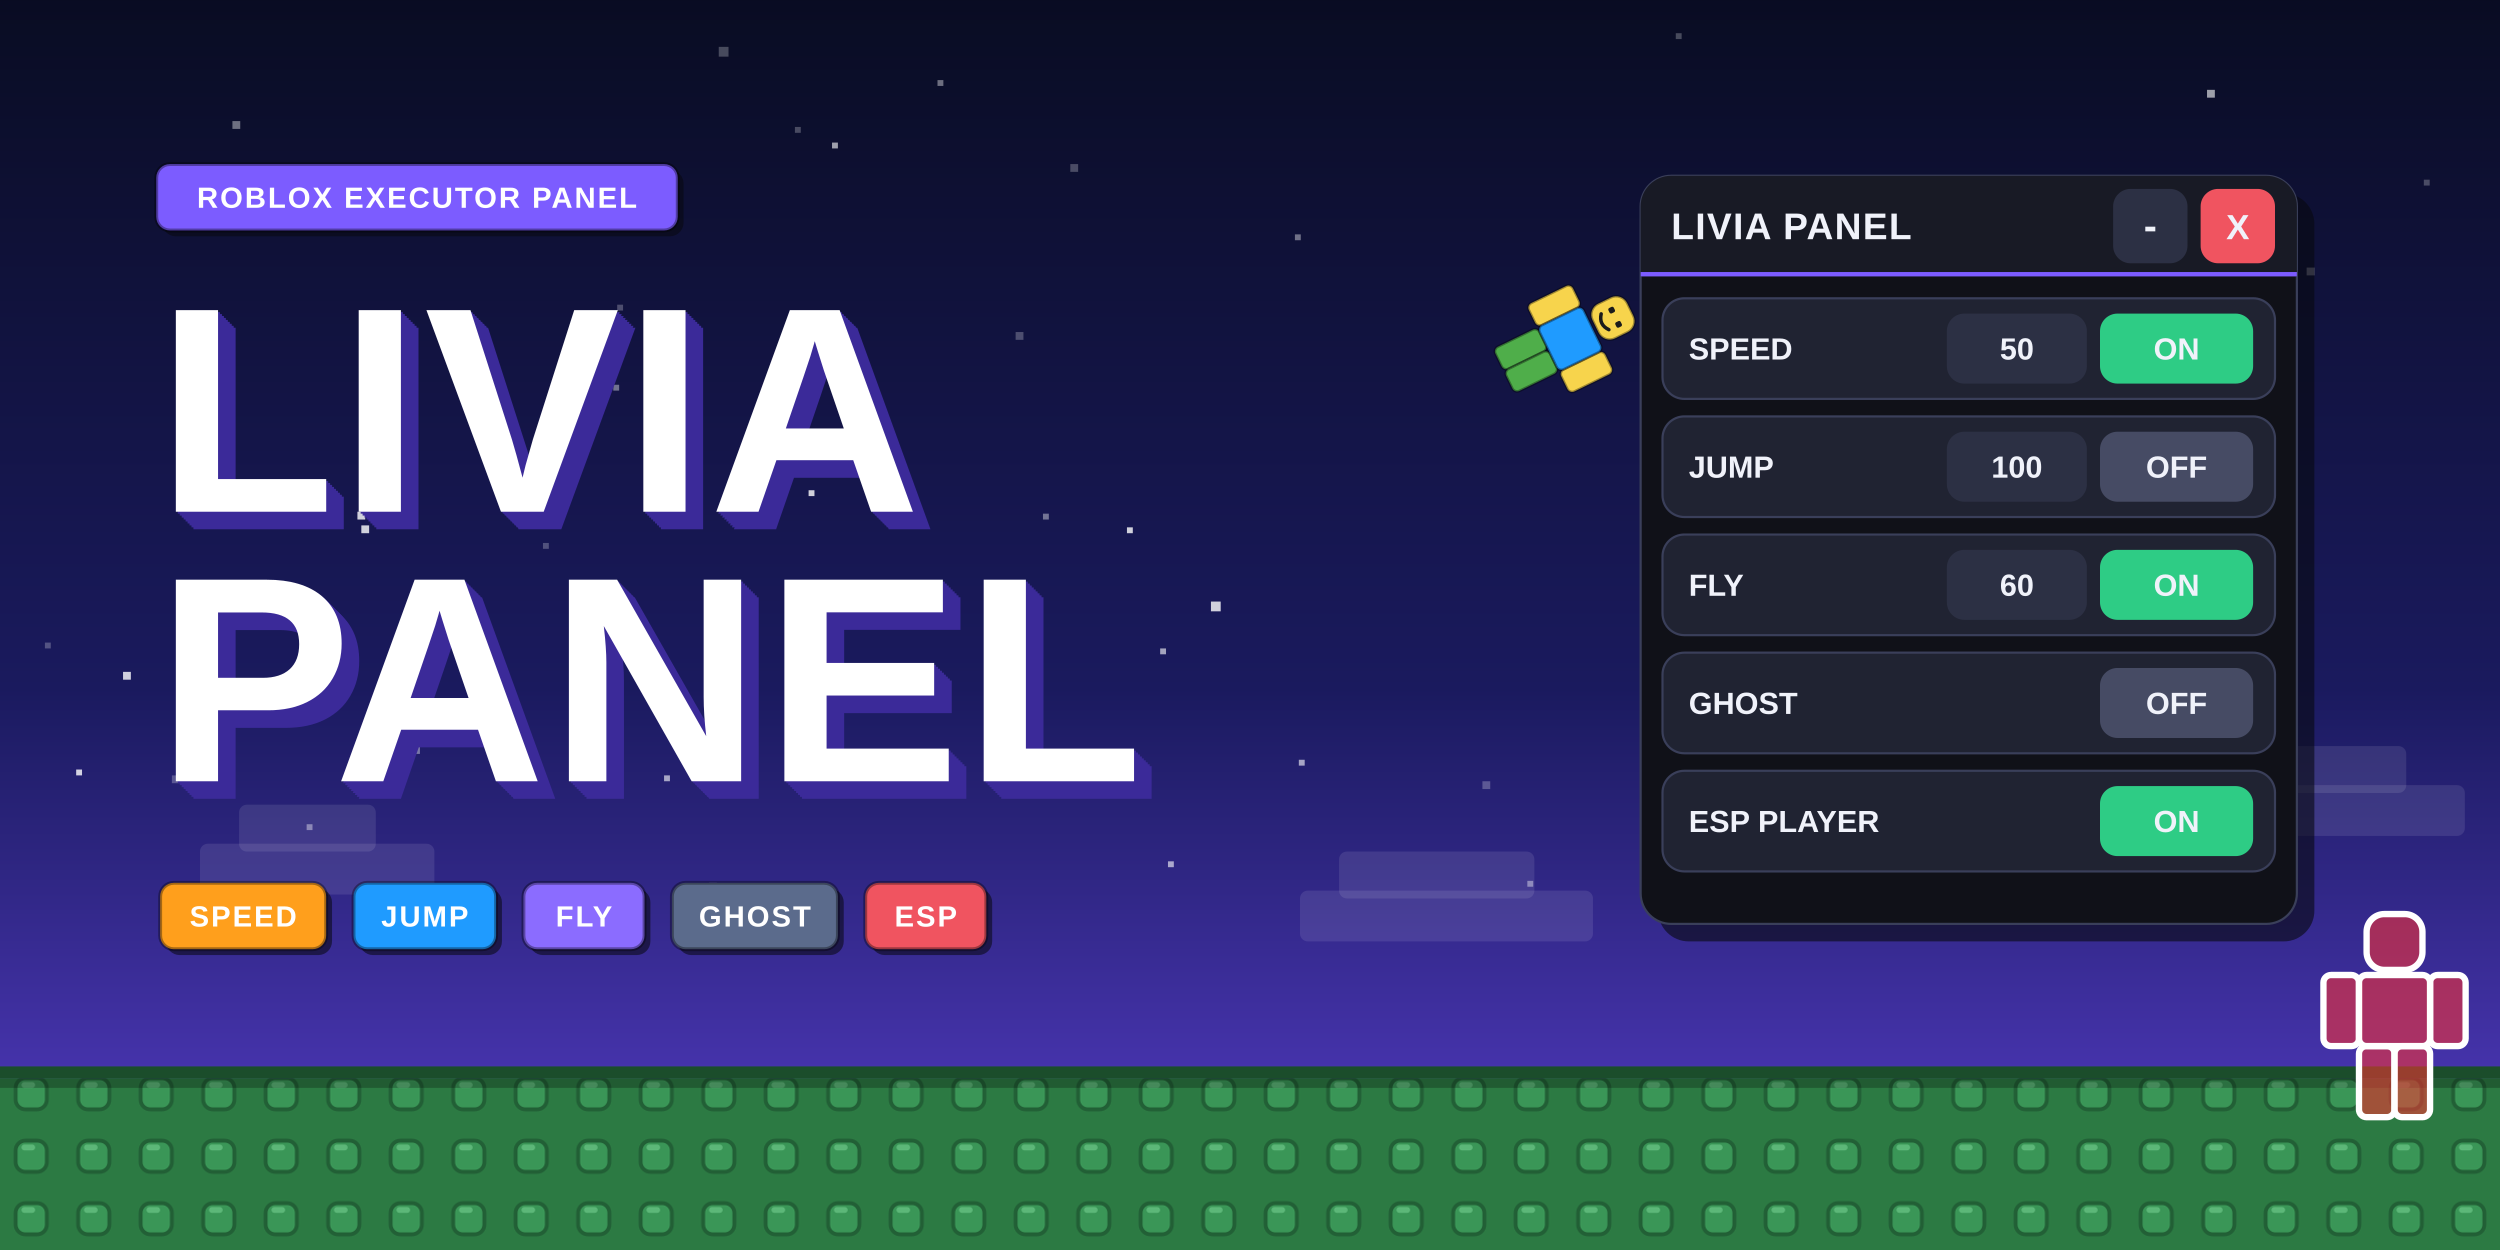
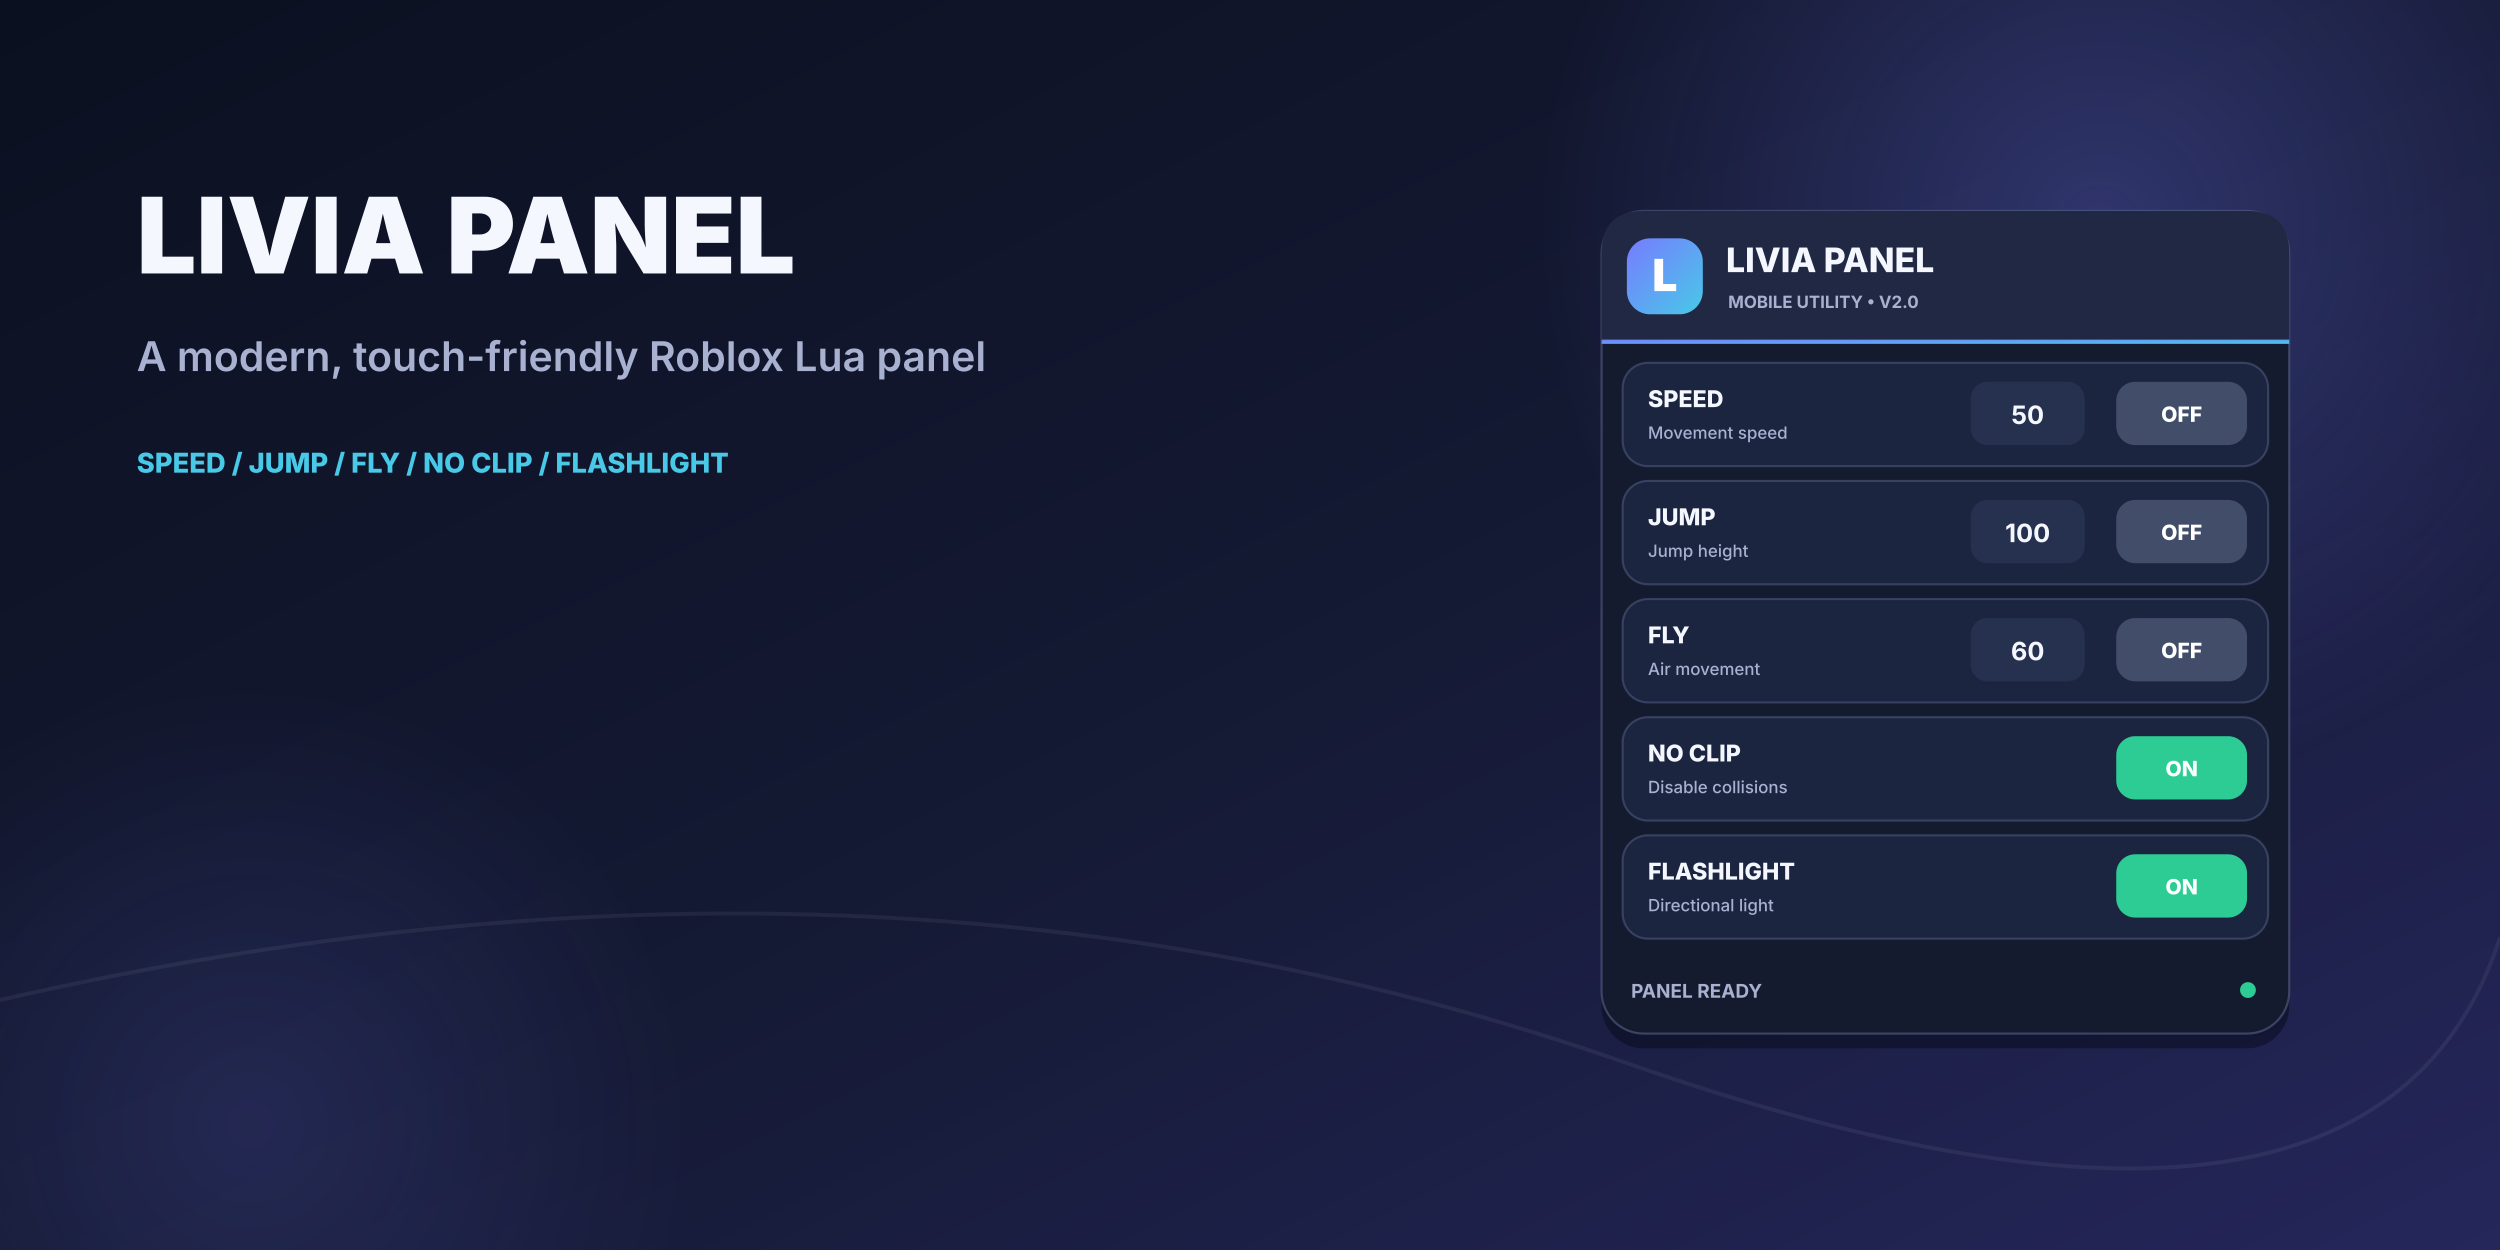
- <svg xmlns="http://www.w3.org/2000/svg" width="1280" height="640" viewBox="0 0 1280 640" role="img" aria-label="Livia Panel: Roblox executor panel">
+ <svg xmlns="http://www.w3.org/2000/svg" width="1280" height="640" viewBox="0 0 1280 640" role="img" aria-label="Livia Panel">
  <defs>
-     <linearGradient id="sky" x1="0" y1="0" x2="0" y2="1">
-       <stop offset="0" stop-color="#090c22" />
-       <stop offset="0.55" stop-color="#1a1a5e" />
-       <stop offset="1" stop-color="#5a3fd0" />
+     <linearGradient id="bg" x1="0" y1="0" x2="1" y2="1">
+       <stop offset="0" stop-color="#0b1020" />
+       <stop offset=".55" stop-color="#151a35" />
+       <stop offset="1" stop-color="#25265b" />
    </linearGradient>
-     <pattern id="studs" width="32" height="32" patternUnits="userSpaceOnUse">
-       <rect width="32" height="32" fill="#2c7a43" />
-       <rect x="8" y="8" width="16" height="16" rx="5" fill="#3a9657" stroke="#226036" stroke-width="2" />
-       <rect x="11" y="10" width="7" height="3" rx="1.5" fill="#6bc486" opacity="0.7" />
-     </pattern>
+     <linearGradient id="accent" x1="0" y1="0" x2="1" y2="1">
+       <stop offset="0" stop-color="#777cff" />
+       <stop offset="1" stop-color="#48c9e8" />
+     </linearGradient>
+     <radialGradient id="glow">
+       <stop offset="0" stop-color="#777cff" stop-opacity=".28" />
+       <stop offset="1" stop-color="#777cff" stop-opacity="0" />
+     </radialGradient>
  </defs>
-   <rect x="0" y="0" width="1280" height="640" rx="0" fill="url(#sky)" />
-   <rect x="1130" y="46" width="4" height="4" rx="0" fill="#ffffff" opacity="0.6" />
-   <rect x="185" y="269" width="4" height="4" rx="0" fill="#ffffff" opacity="0.8" />
-   <rect x="858" y="17" width="3" height="3" rx="0" fill="#ffffff" opacity="0.25" />
-   <rect x="918" y="341" width="3" height="3" rx="0" fill="#ffffff" opacity="0.6" />
-   <rect x="183" y="262" width="4" height="4" rx="0" fill="#ffffff" opacity="0.8" />
-   <rect x="416" y="236" width="3" height="3" rx="0" fill="#ffffff" opacity="0.4" />
-   <rect x="896" y="409" width="5" height="5" rx="0" fill="#ffffff" opacity="0.4" />
-   <rect x="1121" y="353" width="5" height="5" rx="0" fill="#ffffff" opacity="0.6" />
-   <rect x="577" y="270" width="3" height="3" rx="0" fill="#ffffff" opacity="0.8" />
-   <rect x="975" y="272" width="3" height="3" rx="0" fill="#ffffff" opacity="0.6" />
-   <rect x="620" y="308" width="5" height="5" rx="0" fill="#ffffff" opacity="0.8" />
-   <rect x="211" y="382" width="4" height="4" rx="0" fill="#ffffff" opacity="0.4" />
-   <rect x="548" y="84" width="4" height="4" rx="0" fill="#ffffff" opacity="0.25" />
-   <rect x="1138" y="211" width="3" height="3" rx="0" fill="#ffffff" opacity="0.8" />
-   <rect x="880" y="246" width="4" height="4" rx="0" fill="#ffffff" opacity="0.4" />
-   <rect x="665" y="389" width="3" height="3" rx="0" fill="#ffffff" opacity="0.6" />
-   <rect x="39" y="394" width="3" height="3" rx="0" fill="#ffffff" opacity="0.8" />
-   <rect x="856" y="288" width="3" height="3" rx="0" fill="#ffffff" opacity="0.8" />
-   <rect x="316" y="156" width="3" height="3" rx="0" fill="#ffffff" opacity="0.25" />
-   <rect x="88" y="397" width="4" height="4" rx="0" fill="#ffffff" opacity="0.25" />
-   <rect x="23" y="329" width="3" height="3" rx="0" fill="#ffffff" opacity="0.25" />
-   <rect x="1062" y="399" width="3" height="3" rx="0" fill="#ffffff" opacity="0.4" />
-   <rect x="365" y="374" width="5" height="5" rx="0" fill="#ffffff" opacity="0.6" />
-   <rect x="480" y="41" width="3" height="3" rx="0" fill="#ffffff" opacity="0.4" />
-   <rect x="534" y="263" width="3" height="3" rx="0" fill="#ffffff" opacity="0.4" />
-   <rect x="407" y="65" width="3" height="3" rx="0" fill="#ffffff" opacity="0.25" />
-   <rect x="782" y="451" width="3" height="3" rx="0" fill="#ffffff" opacity="0.4" />
-   <rect x="424" y="332" width="3" height="3" rx="0" fill="#ffffff" opacity="0.6" />
-   <rect x="472" y="459" width="3" height="3" rx="0" fill="#ffffff" opacity="0.25" />
-   <rect x="1181" y="137" width="4" height="4" rx="0" fill="#ffffff" opacity="0.4" />
-   <rect x="857" y="409" width="3" height="3" rx="0" fill="#ffffff" opacity="0.6" />
-   <rect x="851" y="158" width="3" height="3" rx="0" fill="#ffffff" opacity="0.6" />
-   <rect x="842" y="352" width="3" height="3" rx="0" fill="#ffffff" opacity="0.8" />
-   <rect x="115" y="201" width="5" height="5" rx="0" fill="#ffffff" opacity="0.8" />
-   <rect x="63" y="344" width="4" height="4" rx="0" fill="#ffffff" opacity="0.8" />
-   <rect x="288" y="85" width="3" height="3" rx="0" fill="#ffffff" opacity="0.6" />
-   <rect x="972" y="214" width="3" height="3" rx="0" fill="#ffffff" opacity="0.6" />
-   <rect x="414" y="251" width="3" height="3" rx="0" fill="#ffffff" opacity="0.8" />
-   <rect x="462" y="309" width="3" height="3" rx="0" fill="#ffffff" opacity="0.8" />
-   <rect x="363" y="452" width="4" height="4" rx="0" fill="#ffffff" opacity="0.4" />
-   <rect x="368" y="24" width="5" height="5" rx="0" fill="#ffffff" opacity="0.25" />
-   <rect x="1131" y="379" width="5" height="5" rx="0" fill="#ffffff" opacity="0.6" />
-   <rect x="119" y="62" width="4" height="4" rx="0" fill="#ffffff" opacity="0.4" />
-   <rect x="663" y="120" width="3" height="3" rx="0" fill="#ffffff" opacity="0.4" />
-   <rect x="1241" y="92" width="3" height="3" rx="0" fill="#ffffff" opacity="0.25" />
-   <rect x="520" y="170" width="4" height="4" rx="0" fill="#ffffff" opacity="0.25" />
-   <rect x="314" y="197" width="3" height="3" rx="0" fill="#ffffff" opacity="0.4" />
-   <rect x="894" y="120" width="4" height="4" rx="0" fill="#ffffff" opacity="0.6" />
-   <rect x="1117" y="180" width="4" height="4" rx="0" fill="#ffffff" opacity="0.8" />
-   <rect x="953" y="160" width="3" height="3" rx="0" fill="#ffffff" opacity="0.25" />
-   <rect x="340" y="397" width="3" height="3" rx="0" fill="#ffffff" opacity="0.6" />
-   <rect x="157" y="422" width="3" height="3" rx="0" fill="#ffffff" opacity="0.4" />
-   <rect x="426" y="73" width="3" height="3" rx="0" fill="#ffffff" opacity="0.6" />
-   <rect x="759" y="400" width="4" height="4" rx="0" fill="#ffffff" opacity="0.25" />
-   <rect x="594" y="332" width="3" height="3" rx="0" fill="#ffffff" opacity="0.6" />
-   <rect x="871" y="195" width="3" height="3" rx="0" fill="#ffffff" opacity="0.6" />
-   <rect x="598" y="441" width="3" height="3" rx="0" fill="#ffffff" opacity="0.6" />
-   <rect x="278" y="278" width="3" height="3" rx="0" fill="#ffffff" opacity="0.25" />
-   <rect x="102.4" y="432" width="120" height="26" rx="4" fill="#ffffff" opacity="0.10" />
-   <rect x="122.4" y="412" width="70" height="24" rx="4" fill="#ffffff" opacity="0.10" />
-   <rect x="665.6" y="456" width="150" height="26" rx="4" fill="#ffffff" opacity="0.10" />
-   <rect x="685.6" y="436" width="100" height="24" rx="4" fill="#ffffff" opacity="0.10" />
-   <rect x="1152.0" y="402" width="110" height="26" rx="4" fill="#ffffff" opacity="0.10" />
-   <rect x="1172.0" y="382" width="60" height="24" rx="4" fill="#ffffff" opacity="0.10" />
-   <rect x="0" y="546" width="1280" height="6" rx="0" fill="#1b4d2b" />
-   <rect x="0" y="552" width="1280" height="88" rx="0" fill="url(#studs)" />
-   <rect x="0" y="552" width="1280" height="5" rx="0" fill="#000" opacity="0.25" />
-   <rect x="83" y="87" width="267" height="34" rx="7" fill="#07080f" opacity="0.55" />
-   <rect x="80" y="84" width="267" height="34" rx="7" fill="#7c5cff" stroke="#000" stroke-width="2" stroke-opacity="0.35" />
-   <text x="213.5" y="106.4" font-family="'Segoe UI','Helvetica Neue',Arial,sans-serif" font-size="15" font-weight="800" fill="#ffffff" text-anchor="middle" letter-spacing="1">ROBLOX EXECUTOR PANEL</text>
-   <text x="89" y="271" font-family="'Segoe UI','Helvetica Neue',Arial,sans-serif" font-size="150" font-weight="900" fill="#3b2a99" text-anchor="start" letter-spacing="2">LIVIA</text>
-   <text x="88" y="270" font-family="'Segoe UI','Helvetica Neue',Arial,sans-serif" font-size="150" font-weight="900" fill="#3b2a99" text-anchor="start" letter-spacing="2">LIVIA</text>
-   <text x="87" y="269" font-family="'Segoe UI','Helvetica Neue',Arial,sans-serif" font-size="150" font-weight="900" fill="#3b2a99" text-anchor="start" letter-spacing="2">LIVIA</text>
-   <text x="86" y="268" font-family="'Segoe UI','Helvetica Neue',Arial,sans-serif" font-size="150" font-weight="900" fill="#3b2a99" text-anchor="start" letter-spacing="2">LIVIA</text>
-   <text x="85" y="267" font-family="'Segoe UI','Helvetica Neue',Arial,sans-serif" font-size="150" font-weight="900" fill="#3b2a99" text-anchor="start" letter-spacing="2">LIVIA</text>
-   <text x="84" y="266" font-family="'Segoe UI','Helvetica Neue',Arial,sans-serif" font-size="150" font-weight="900" fill="#3b2a99" text-anchor="start" letter-spacing="2">LIVIA</text>
-   <text x="83" y="265" font-family="'Segoe UI','Helvetica Neue',Arial,sans-serif" font-size="150" font-weight="900" fill="#3b2a99" text-anchor="start" letter-spacing="2">LIVIA</text>
-   <text x="82" y="264" font-family="'Segoe UI','Helvetica Neue',Arial,sans-serif" font-size="150" font-weight="900" fill="#3b2a99" text-anchor="start" letter-spacing="2">LIVIA</text>
-   <text x="81" y="263" font-family="'Segoe UI','Helvetica Neue',Arial,sans-serif" font-size="150" font-weight="900" fill="#3b2a99" text-anchor="start" letter-spacing="2">LIVIA</text>
-   <text x="80" y="262" font-family="'Segoe UI','Helvetica Neue',Arial,sans-serif" font-size="150" font-weight="900" fill="#ffffff" text-anchor="start" letter-spacing="2">LIVIA</text>
-   <text x="89" y="409" font-family="'Segoe UI','Helvetica Neue',Arial,sans-serif" font-size="150" font-weight="900" fill="#3b2a99" text-anchor="start" letter-spacing="2">PANEL</text>
-   <text x="88" y="408" font-family="'Segoe UI','Helvetica Neue',Arial,sans-serif" font-size="150" font-weight="900" fill="#3b2a99" text-anchor="start" letter-spacing="2">PANEL</text>
-   <text x="87" y="407" font-family="'Segoe UI','Helvetica Neue',Arial,sans-serif" font-size="150" font-weight="900" fill="#3b2a99" text-anchor="start" letter-spacing="2">PANEL</text>
-   <text x="86" y="406" font-family="'Segoe UI','Helvetica Neue',Arial,sans-serif" font-size="150" font-weight="900" fill="#3b2a99" text-anchor="start" letter-spacing="2">PANEL</text>
-   <text x="85" y="405" font-family="'Segoe UI','Helvetica Neue',Arial,sans-serif" font-size="150" font-weight="900" fill="#3b2a99" text-anchor="start" letter-spacing="2">PANEL</text>
-   <text x="84" y="404" font-family="'Segoe UI','Helvetica Neue',Arial,sans-serif" font-size="150" font-weight="900" fill="#3b2a99" text-anchor="start" letter-spacing="2">PANEL</text>
-   <text x="83" y="403" font-family="'Segoe UI','Helvetica Neue',Arial,sans-serif" font-size="150" font-weight="900" fill="#3b2a99" text-anchor="start" letter-spacing="2">PANEL</text>
-   <text x="82" y="402" font-family="'Segoe UI','Helvetica Neue',Arial,sans-serif" font-size="150" font-weight="900" fill="#3b2a99" text-anchor="start" letter-spacing="2">PANEL</text>
-   <text x="81" y="401" font-family="'Segoe UI','Helvetica Neue',Arial,sans-serif" font-size="150" font-weight="900" fill="#3b2a99" text-anchor="start" letter-spacing="2">PANEL</text>
-   <text x="80" y="400" font-family="'Segoe UI','Helvetica Neue',Arial,sans-serif" font-size="150" font-weight="900" fill="#ffffff" text-anchor="start" letter-spacing="2">PANEL</text>
-   <rect x="85" y="455" width="85" height="34" rx="7" fill="#07080f" opacity="0.55" />
-   <rect x="82" y="452" width="85" height="34" rx="7" fill="#ff9f1c" stroke="#000" stroke-width="2" stroke-opacity="0.35" />
-   <text x="124.5" y="474.4" font-family="'Segoe UI','Helvetica Neue',Arial,sans-serif" font-size="15" font-weight="800" fill="#ffffff" text-anchor="middle" letter-spacing="1">SPEED</text>
-   <rect x="184" y="455" width="73" height="34" rx="7" fill="#07080f" opacity="0.55" />
-   <rect x="181" y="452" width="73" height="34" rx="7" fill="#1f9bff" stroke="#000" stroke-width="2" stroke-opacity="0.35" />
-   <text x="217.5" y="474.4" font-family="'Segoe UI','Helvetica Neue',Arial,sans-serif" font-size="15" font-weight="800" fill="#ffffff" text-anchor="middle" letter-spacing="1">JUMP</text>
-   <rect x="271" y="455" width="62" height="34" rx="7" fill="#07080f" opacity="0.55" />
-   <rect x="268" y="452" width="62" height="34" rx="7" fill="#8b6cff" stroke="#000" stroke-width="2" stroke-opacity="0.35" />
-   <text x="299.0" y="474.4" font-family="'Segoe UI','Helvetica Neue',Arial,sans-serif" font-size="15" font-weight="800" fill="#ffffff" text-anchor="middle" letter-spacing="1">FLY</text>
-   <rect x="347" y="455" width="85" height="34" rx="7" fill="#07080f" opacity="0.55" />
-   <rect x="344" y="452" width="85" height="34" rx="7" fill="#5b6b8c" stroke="#000" stroke-width="2" stroke-opacity="0.35" />
-   <text x="386.5" y="474.4" font-family="'Segoe UI','Helvetica Neue',Arial,sans-serif" font-size="15" font-weight="800" fill="#ffffff" text-anchor="middle" letter-spacing="1">GHOST</text>
-   <rect x="446" y="455" width="62" height="34" rx="7" fill="#07080f" opacity="0.55" />
-   <rect x="443" y="452" width="62" height="34" rx="7" fill="#f05460" stroke="#000" stroke-width="2" stroke-opacity="0.35" />
-   <text x="474.0" y="474.4" font-family="'Segoe UI','Helvetica Neue',Arial,sans-serif" font-size="15" font-weight="800" fill="#ffffff" text-anchor="middle" letter-spacing="1">ESP</text>
-   <g transform="translate(840,90) scale(1.12)">
-     <rect x="8" y="8" width="300" height="342" rx="14" fill="#07080f" opacity="0.6" />
-     <rect x="0" y="0" width="300" height="342" rx="14" fill="#101118" stroke="#3a3f5a" stroke-width="1" />
-     <path d="M0 46 V14 A14 14 0 0 1 14 0 H286 A14 14 0 0 1 300 14 V46 Z" fill="#181a25" />
-     <rect x="0" y="44" width="300" height="2" rx="0" fill="#7c5cff" />
-     <text x="14" y="29" font-family="'Segoe UI','Helvetica Neue',Arial,sans-serif" font-size="17" font-weight="800" fill="#f0f2fa" text-anchor="start" letter-spacing="0.6">LIVIA PANEL</text>
-     <rect x="216" y="6" width="34" height="34" rx="8" fill="#2c3044" />
-     <text x="233" y="29" font-family="'Segoe UI','Helvetica Neue',Arial,sans-serif" font-size="18" font-weight="800" fill="#f0f2fa" text-anchor="middle">-</text>
-     <rect x="256" y="6" width="34" height="34" rx="8" fill="#f05460" />
-     <text x="273" y="29" font-family="'Segoe UI','Helvetica Neue',Arial,sans-serif" font-size="16" font-weight="800" fill="#f0f2fa" text-anchor="middle">X</text>
-     <rect x="10" y="56" width="280" height="46" rx="10" fill="#202332" stroke="#3a3f5a" stroke-width="1" />
-     <text x="22" y="84" font-family="'Segoe UI','Helvetica Neue',Arial,sans-serif" font-size="14" font-weight="800" fill="#f0f2fa" text-anchor="start">SPEED</text>
-     <rect x="140" y="63" width="64" height="32" rx="8" fill="#2c3044" />
-     <text x="172" y="84" font-family="'Segoe UI','Helvetica Neue',Arial,sans-serif" font-size="14" font-weight="800" fill="#f0f2fa" text-anchor="middle">50</text>
-     <rect x="210" y="63" width="70" height="32" rx="8" fill="#2ecc85" />
-     <text x="245" y="84" font-family="'Segoe UI','Helvetica Neue',Arial,sans-serif" font-size="14" font-weight="800" fill="#f0f2fa" text-anchor="middle">ON</text>
-     <rect x="10" y="110" width="280" height="46" rx="10" fill="#202332" stroke="#3a3f5a" stroke-width="1" />
-     <text x="22" y="138" font-family="'Segoe UI','Helvetica Neue',Arial,sans-serif" font-size="14" font-weight="800" fill="#f0f2fa" text-anchor="start">JUMP</text>
-     <rect x="140" y="117" width="64" height="32" rx="8" fill="#2c3044" />
-     <text x="172" y="138" font-family="'Segoe UI','Helvetica Neue',Arial,sans-serif" font-size="14" font-weight="800" fill="#f0f2fa" text-anchor="middle">100</text>
-     <rect x="210" y="117" width="70" height="32" rx="8" fill="#464b64" />
-     <text x="245" y="138" font-family="'Segoe UI','Helvetica Neue',Arial,sans-serif" font-size="14" font-weight="800" fill="#f0f2fa" text-anchor="middle">OFF</text>
-     <rect x="10" y="164" width="280" height="46" rx="10" fill="#202332" stroke="#3a3f5a" stroke-width="1" />
-     <text x="22" y="192" font-family="'Segoe UI','Helvetica Neue',Arial,sans-serif" font-size="14" font-weight="800" fill="#f0f2fa" text-anchor="start">FLY</text>
-     <rect x="140" y="171" width="64" height="32" rx="8" fill="#2c3044" />
-     <text x="172" y="192" font-family="'Segoe UI','Helvetica Neue',Arial,sans-serif" font-size="14" font-weight="800" fill="#f0f2fa" text-anchor="middle">60</text>
-     <rect x="210" y="171" width="70" height="32" rx="8" fill="#2ecc85" />
-     <text x="245" y="192" font-family="'Segoe UI','Helvetica Neue',Arial,sans-serif" font-size="14" font-weight="800" fill="#f0f2fa" text-anchor="middle">ON</text>
-     <rect x="10" y="218" width="280" height="46" rx="10" fill="#202332" stroke="#3a3f5a" stroke-width="1" />
-     <text x="22" y="246" font-family="'Segoe UI','Helvetica Neue',Arial,sans-serif" font-size="14" font-weight="800" fill="#f0f2fa" text-anchor="start">GHOST</text>
-     <rect x="210" y="225" width="70" height="32" rx="8" fill="#464b64" />
-     <text x="245" y="246" font-family="'Segoe UI','Helvetica Neue',Arial,sans-serif" font-size="14" font-weight="800" fill="#f0f2fa" text-anchor="middle">OFF</text>
-     <rect x="10" y="272" width="280" height="46" rx="10" fill="#202332" stroke="#3a3f5a" stroke-width="1" />
-     <text x="22" y="300" font-family="'Segoe UI','Helvetica Neue',Arial,sans-serif" font-size="14" font-weight="800" fill="#f0f2fa" text-anchor="start">ESP PLAYER</text>
-     <rect x="210" y="279" width="70" height="32" rx="8" fill="#2ecc85" />
-     <text x="245" y="300" font-family="'Segoe UI','Helvetica Neue',Arial,sans-serif" font-size="14" font-weight="800" fill="#f0f2fa" text-anchor="middle">ON</text>
-   </g>
-   <g transform="translate(1226,572) rotate(0) scale(1.3)">
-     <rect x="-14" y="-28" width="14" height="28" rx="3" fill="#ff3232" stroke="#ffffff" stroke-width="2.5" fill-opacity="0.55" />
-     <rect x="0" y="-28" width="14" height="28" rx="3" fill="#ff3232" stroke="#ffffff" stroke-width="2.5" fill-opacity="0.55" />
-     <rect x="-28" y="-56" width="14" height="28" rx="3" fill="#ff3232" stroke="#ffffff" stroke-width="2.5" fill-opacity="0.55" />
-     <rect x="14" y="-56" width="14" height="28" rx="3" fill="#ff3232" stroke="#ffffff" stroke-width="2.5" fill-opacity="0.55" />
-     <rect x="-14" y="-56" width="28" height="28" rx="3" fill="#ff3232" stroke="#ffffff" stroke-width="2.5" fill-opacity="0.55" />
-     <rect x="-11" y="-80" width="22" height="22" rx="7" fill="#ff3232" stroke="#ffffff" stroke-width="2.5" fill-opacity="0.55" />
-   </g>
-   <g transform="translate(770,190) rotate(64) scale(0.9)">
-     <rect x="-14" y="-28" width="14" height="28" rx="3" fill="#4fae4a" stroke="#000" stroke-width="1.5" stroke-opacity="0.35" />
-     <rect x="0" y="-28" width="14" height="28" rx="3" fill="#4fae4a" stroke="#000" stroke-width="1.5" stroke-opacity="0.35" />
-     <rect x="-28" y="-56" width="14" height="28" rx="3" fill="#f7d44c" stroke="#000" stroke-width="1.5" stroke-opacity="0.35" />
-     <rect x="14" y="-56" width="14" height="28" rx="3" fill="#f7d44c" stroke="#000" stroke-width="1.5" stroke-opacity="0.35" />
-     <rect x="-14" y="-56" width="28" height="28" rx="3" fill="#1f9bff" stroke="#000" stroke-width="1.5" stroke-opacity="0.35" />
-     <rect x="-11" y="-80" width="22" height="22" rx="7" fill="#f7d44c" stroke="#000" stroke-width="1.5" stroke-opacity="0.35" />
-     <rect x="-6" y="-72" width="3.4" height="3.4" rx="1" fill="#1b1b1b" />
-     <rect x="3" y="-72" width="3.4" height="3.4" rx="1" fill="#1b1b1b" />
-     <path d="M-5 -64 Q0 -60 5 -64" fill="none" stroke="#1b1b1b" stroke-width="2" stroke-linecap="round" />
+   <rect width="1280" height="640" fill="url(#bg)" />
+   <circle cx="1075.2" cy="115.2" r="288" fill="url(#glow)" />
+   <circle cx="128" cy="576" r="224" fill="url(#glow)" opacity=".55" />
+   <path d="M0 512 Q448 409.6 832 544 T1280 480" fill="none" stroke="#ffffff" stroke-opacity=".06" stroke-width="2" />
+   <text x="70" y="140" font-family="Inter,Segoe UI,Arial,sans-serif" font-size="54" font-weight="900" fill="#f5f7ff" text-anchor="start">LIVIA PANEL</text>
+   <text x="70" y="190" font-family="Inter,Segoe UI,Arial,sans-serif" font-size="21" font-weight="600" fill="#a8b2d0" text-anchor="start">A modern, touch-friendly Roblox Lua panel</text>
+   <text x="70" y="242" font-family="Inter,Segoe UI,Arial,sans-serif" font-size="14" font-weight="800" fill="#48c9e8" text-anchor="start">SPEED / JUMP / FLY / NO CLIP / FLASHLIGHT</text>
+   <g transform="translate(820 108) scale(1.08)">
+     <rect x="0" y="7" width="326" height="390" rx="20" fill="#050914" opacity=".48" />
+     <rect width="326" height="390" rx="20" fill="#151b2e" stroke="#657199" stroke-opacity=".5" />
+     <path d="M0 20Q0 0 20 0H306Q326 0 326 20V62H0Z" fill="#202844" />
+     <rect x="12" y="13" width="36" height="36" rx="11" fill="url(#accent)" />
+     <text x="30" y="38" font-family="Inter,Segoe UI,Arial,sans-serif" font-size="21" font-weight="900" fill="#fff" text-anchor="middle">L</text>
+     <text x="59" y="29" font-family="Inter,Segoe UI,Arial,sans-serif" font-size="16" font-weight="800" fill="#f5f7ff" text-anchor="start">LIVIA PANEL</text>
+     <text x="60" y="46" font-family="Inter,Segoe UI,Arial,sans-serif" font-size="8" font-weight="700" fill="#a8b2d0" text-anchor="start">MOBILE UTILITY • V2.0</text>
+     <rect y="61" width="326" height="2" fill="url(#accent)" />
+     <rect x="10" y="72" width="306" height="49" rx="12" fill="#1c2540" stroke="#435074" stroke-opacity=".7" />
+     <text x="22" y="93" font-family="Inter,Segoe UI,Arial,sans-serif" font-size="11" font-weight="800" fill="#f5f7ff" text-anchor="start">SPEED</text>
+     <text x="22" y="108" font-family="Inter,Segoe UI,Arial,sans-serif" font-size="8" font-weight="500" fill="#a8b2d0" text-anchor="start">Movement speed</text>
+     <rect x="175" y="81" width="54" height="30" rx="8" fill="#26314f" />
+     <text x="202" y="101" font-family="Inter,Segoe UI,Arial,sans-serif" font-size="12" font-weight="700" fill="#f5f7ff" text-anchor="middle">50</text>
+     <rect x="244" y="81" width="62" height="30" rx="9" fill="#424d69" />
+     <text x="275" y="100" font-family="Inter,Segoe UI,Arial,sans-serif" font-size="10" font-weight="800" fill="#fff" text-anchor="middle">OFF</text>
+     <rect x="10" y="128" width="306" height="49" rx="12" fill="#1c2540" stroke="#435074" stroke-opacity=".7" />
+     <text x="22" y="149" font-family="Inter,Segoe UI,Arial,sans-serif" font-size="11" font-weight="800" fill="#f5f7ff" text-anchor="start">JUMP</text>
+     <text x="22" y="164" font-family="Inter,Segoe UI,Arial,sans-serif" font-size="8" font-weight="500" fill="#a8b2d0" text-anchor="start">Jump height</text>
+     <rect x="175" y="137" width="54" height="30" rx="8" fill="#26314f" />
+     <text x="202" y="157" font-family="Inter,Segoe UI,Arial,sans-serif" font-size="12" font-weight="700" fill="#f5f7ff" text-anchor="middle">100</text>
+     <rect x="244" y="137" width="62" height="30" rx="9" fill="#424d69" />
+     <text x="275" y="156" font-family="Inter,Segoe UI,Arial,sans-serif" font-size="10" font-weight="800" fill="#fff" text-anchor="middle">OFF</text>
+     <rect x="10" y="184" width="306" height="49" rx="12" fill="#1c2540" stroke="#435074" stroke-opacity=".7" />
+     <text x="22" y="205" font-family="Inter,Segoe UI,Arial,sans-serif" font-size="11" font-weight="800" fill="#f5f7ff" text-anchor="start">FLY</text>
+     <text x="22" y="220" font-family="Inter,Segoe UI,Arial,sans-serif" font-size="8" font-weight="500" fill="#a8b2d0" text-anchor="start">Air movement</text>
+     <rect x="175" y="193" width="54" height="30" rx="8" fill="#26314f" />
+     <text x="202" y="213" font-family="Inter,Segoe UI,Arial,sans-serif" font-size="12" font-weight="700" fill="#f5f7ff" text-anchor="middle">60</text>
+     <rect x="244" y="193" width="62" height="30" rx="9" fill="#424d69" />
+     <text x="275" y="212" font-family="Inter,Segoe UI,Arial,sans-serif" font-size="10" font-weight="800" fill="#fff" text-anchor="middle">OFF</text>
+     <rect x="10" y="240" width="306" height="49" rx="12" fill="#1c2540" stroke="#435074" stroke-opacity=".7" />
+     <text x="22" y="261" font-family="Inter,Segoe UI,Arial,sans-serif" font-size="11" font-weight="800" fill="#f5f7ff" text-anchor="start">NO CLIP</text>
+     <text x="22" y="276" font-family="Inter,Segoe UI,Arial,sans-serif" font-size="8" font-weight="500" fill="#a8b2d0" text-anchor="start">Disable collisions</text>
+     <rect x="244" y="249" width="62" height="30" rx="9" fill="#2dcc94" />
+     <text x="275" y="268" font-family="Inter,Segoe UI,Arial,sans-serif" font-size="10" font-weight="800" fill="#fff" text-anchor="middle">ON</text>
+     <rect x="10" y="296" width="306" height="49" rx="12" fill="#1c2540" stroke="#435074" stroke-opacity=".7" />
+     <text x="22" y="317" font-family="Inter,Segoe UI,Arial,sans-serif" font-size="11" font-weight="800" fill="#f5f7ff" text-anchor="start">FLASHLIGHT</text>
+     <text x="22" y="332" font-family="Inter,Segoe UI,Arial,sans-serif" font-size="8" font-weight="500" fill="#a8b2d0" text-anchor="start">Directional light</text>
+     <rect x="244" y="305" width="62" height="30" rx="9" fill="#2dcc94" />
+     <text x="275" y="324" font-family="Inter,Segoe UI,Arial,sans-serif" font-size="10" font-weight="800" fill="#fff" text-anchor="middle">ON</text>
+     <text x="14" y="373" font-family="Inter,Segoe UI,Arial,sans-serif" font-size="9" font-weight="700" fill="#a8b2d0" text-anchor="start">PANEL READY</text>
+     <text x="311" y="373" font-family="Inter,Segoe UI,Arial,sans-serif" font-size="10" font-weight="700" fill="#2dcc94" text-anchor="end">●</text>
  </g>
</svg>
